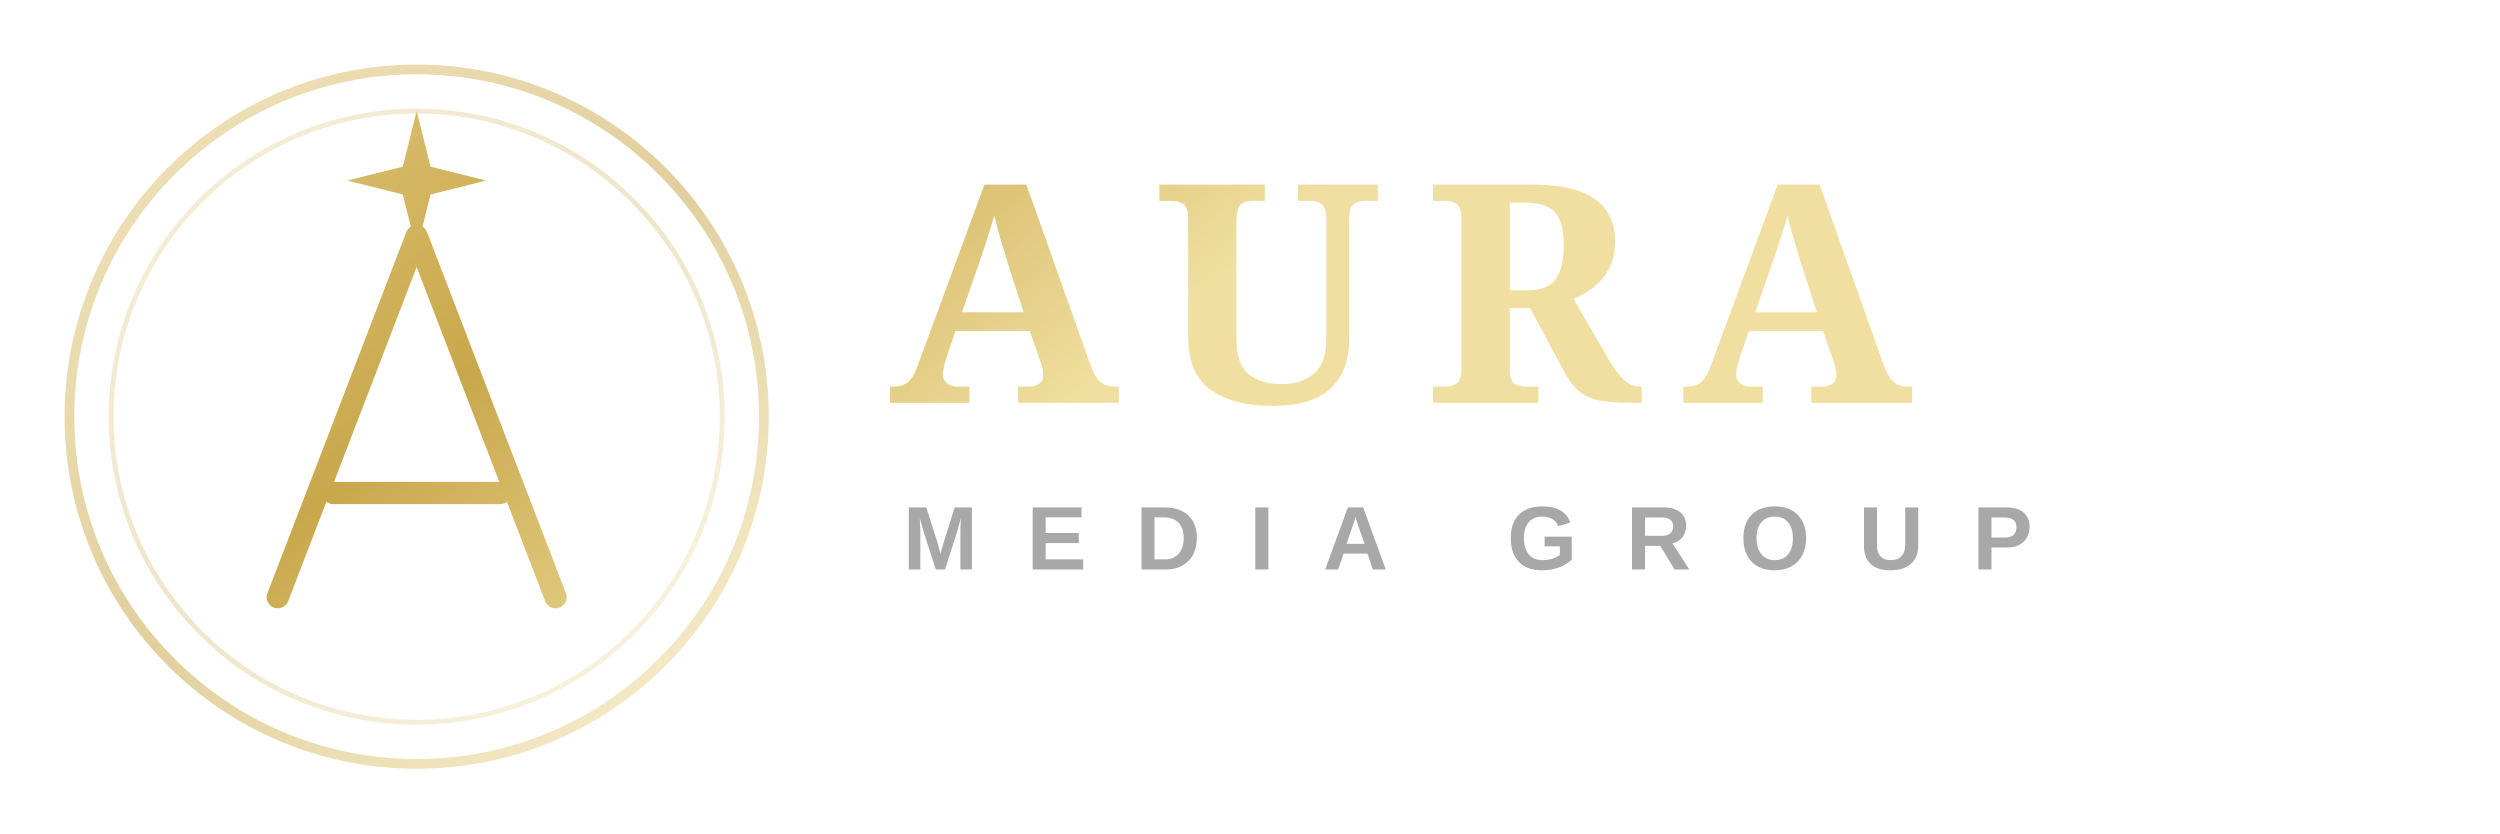
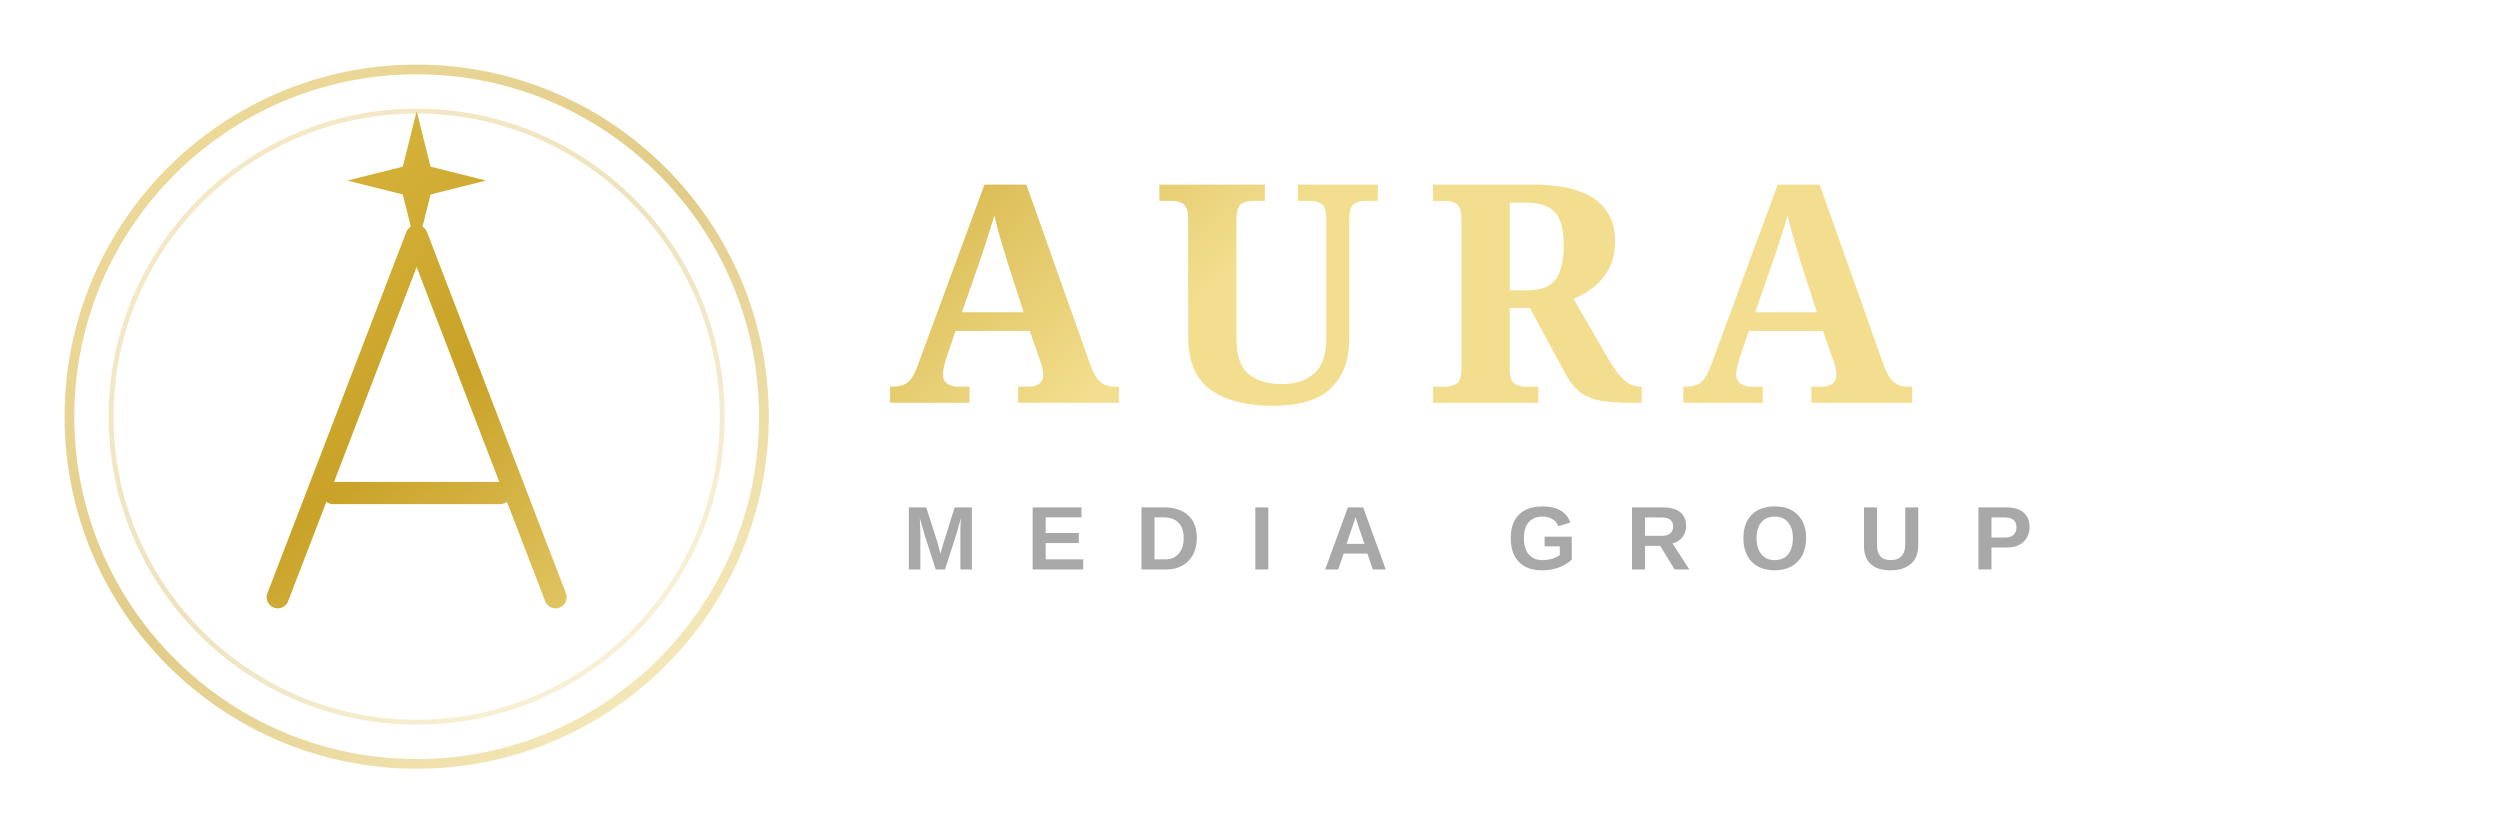
<svg xmlns="http://www.w3.org/2000/svg" width="360" height="120" viewBox="0 0 360 120" fill="none" role="img" aria-label="Aura Media Group">
  <defs>
    <linearGradient id="auraGoldF" x1="20" y1="14" x2="100" y2="106" gradientUnits="userSpaceOnUse">
-       <stop offset="0" stop-color="#E2C97E" />
-       <stop offset="0.5" stop-color="#C9A84C" />
-       <stop offset="1" stop-color="#F0DFA0" />
+       <stop offset="0" stop-color="#E0BE4A" />
+       <stop offset="0.5" stop-color="#C9A227" />
+       <stop offset="1" stop-color="#F2DE8E" />
    </linearGradient>
  </defs>
  <g>
    <circle cx="60" cy="60" r="50" stroke="url(#auraGoldF)" stroke-width="1.4" opacity="0.55" />
    <circle cx="60" cy="60" r="44" stroke="url(#auraGoldF)" stroke-width="0.7" opacity="0.3" />
    <path d="M60 34 L80 86 M60 34 L40 86 M48 71 L72 71" stroke="url(#auraGoldF)" stroke-width="3.2" stroke-linecap="round" stroke-linejoin="round" fill="none" />
    <path d="M60 16 L62 24 L70 26 L62 28 L60 36 L58 28 L50 26 L58 24 Z" fill="url(#auraGoldF)" />
  </g>
  <text x="128" y="58" font-family="'Cormorant Garamond', Georgia, serif" font-size="44" font-weight="600" letter-spacing="6" fill="url(#auraGoldF)">AURA</text>
  <text x="130" y="82" font-family="'Tajawal', Arial, sans-serif" font-size="13" font-weight="700" letter-spacing="7" fill="#A8A8A8">MEDIA GROUP</text>
</svg>
